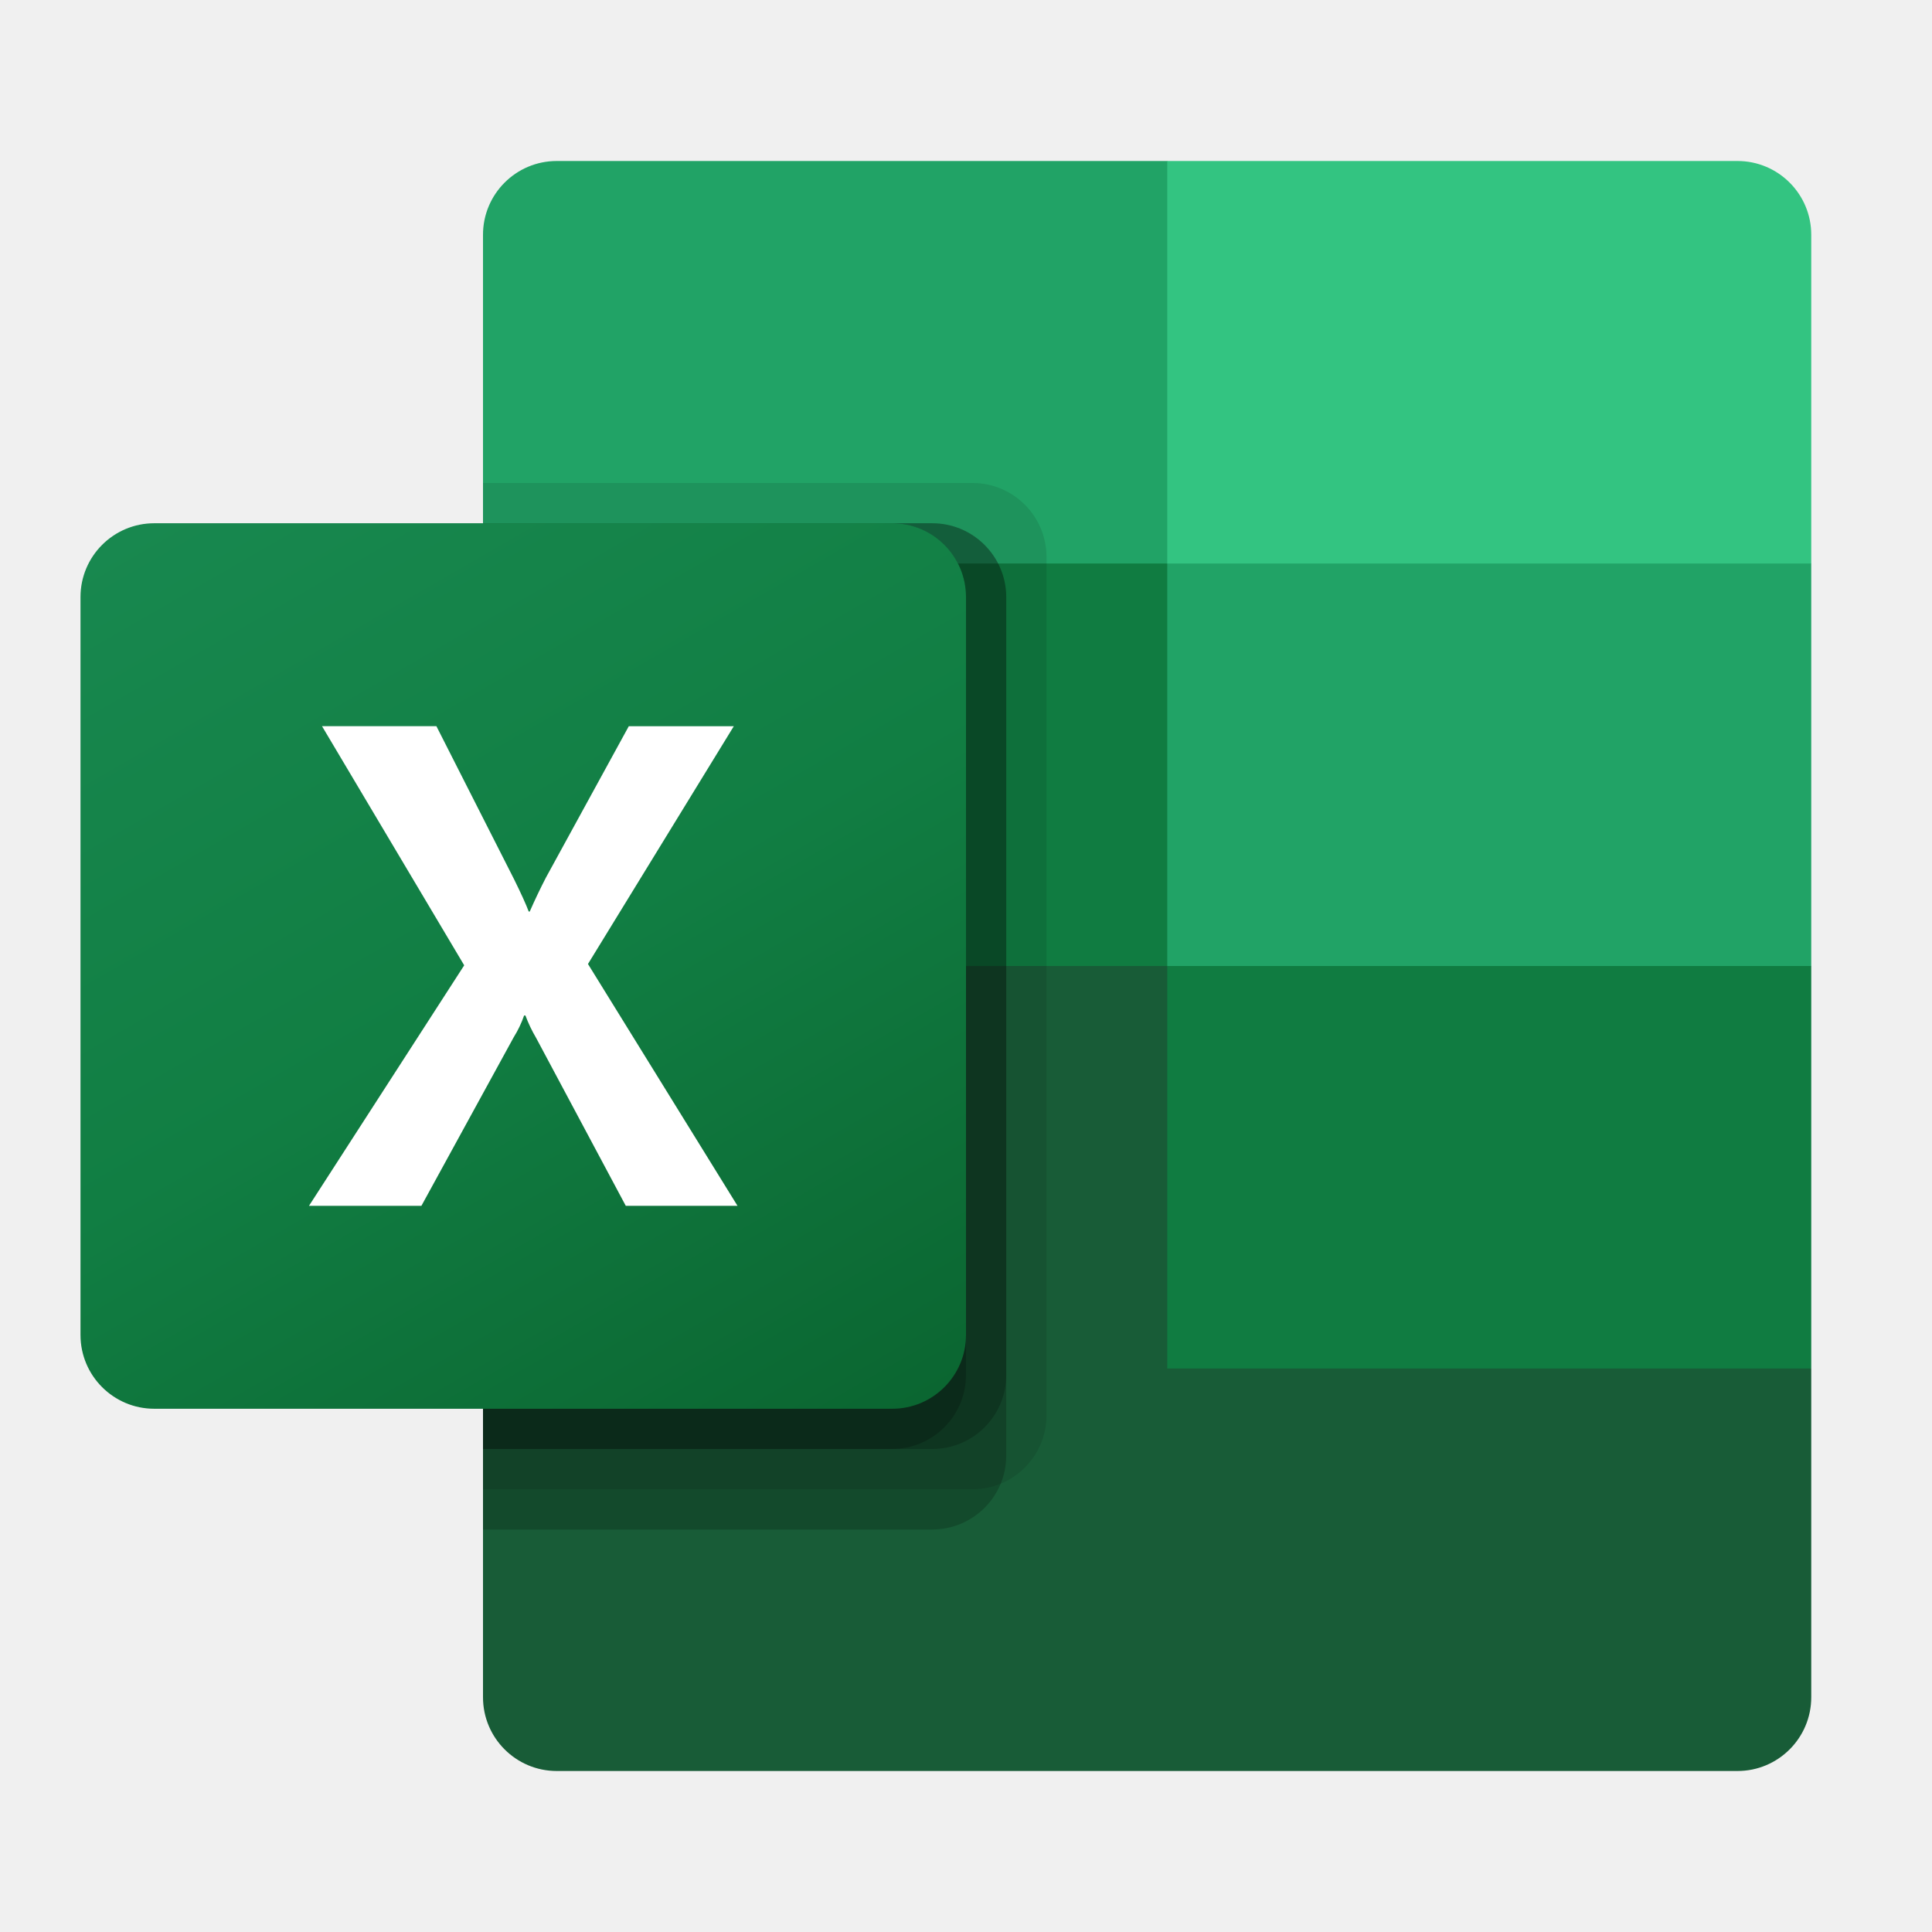
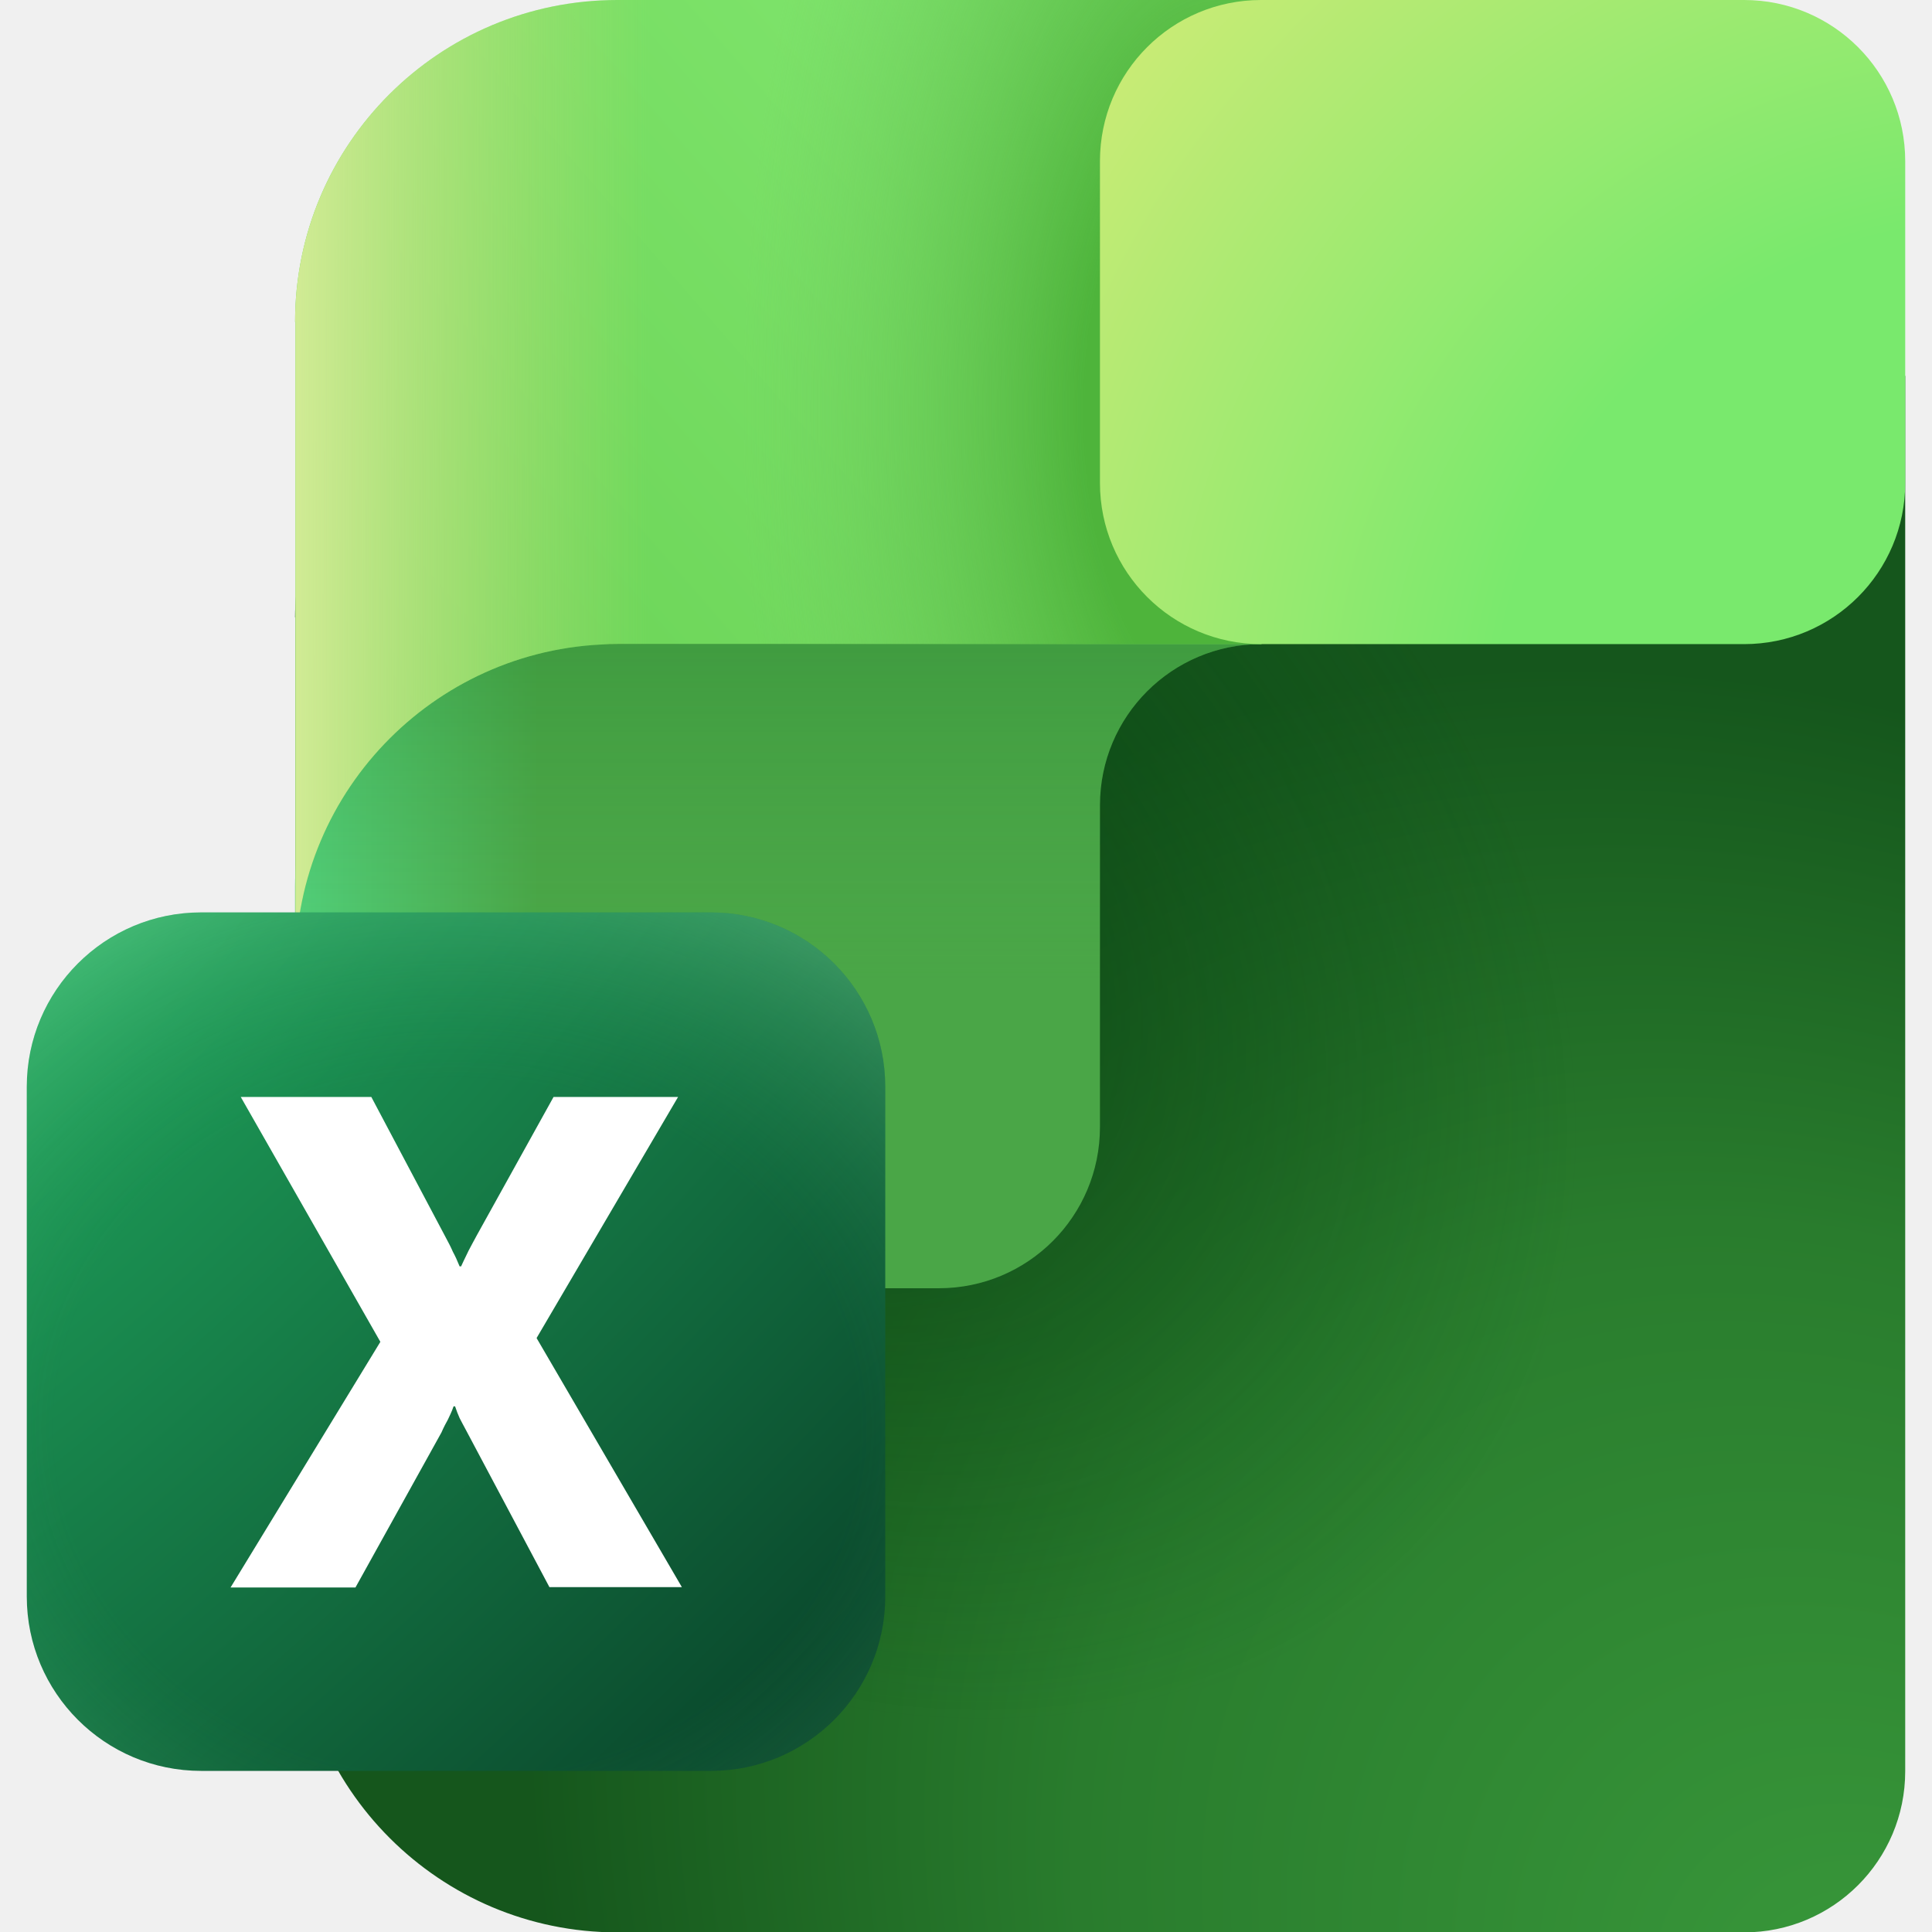
- <svg xmlns="http://www.w3.org/2000/svg" viewBox="0 0 48 48">
-   <defs>
-     <linearGradient id="a" x1="5.822" y1="11.568" x2="20.178" y2="36.432" gradientUnits="userSpaceOnUse">
-       <stop offset="0" stop-color="#18884f" />
-       <stop offset=".5" stop-color="#117e43" />
-       <stop offset="1" stop-color="#0b6631" />
-     </linearGradient>
-   </defs>
-   <path d="M29 23l-17-3v22.167A1.833 1.833 0 0 0 13.833 44h29.334A1.833 1.833 0 0 0 45 42.167V34z" fill="#185c37" />
-   <path d="M29 4H13.833A1.833 1.833 0 0 0 12 5.833V14l17 10 9 3 7-3V14z" fill="#21a366" />
-   <path fill="#107c41" d="M12 14h17v10H12z" />
-   <path fill="none" d="M0 0h48v48H0z" />
-   <path d="M24.167 12H12v25h12.167A1.839 1.839 0 0 0 26 35.167V13.833A1.839 1.839 0 0 0 24.167 12z" opacity=".1" />
-   <path d="M23.167 13H12v25h11.167A1.839 1.839 0 0 0 25 36.167V14.833A1.839 1.839 0 0 0 23.167 13z" opacity=".2" />
-   <path d="M23.167 13H12v23h11.167A1.839 1.839 0 0 0 25 34.167V14.833A1.839 1.839 0 0 0 23.167 13z" opacity=".2" />
-   <path d="M22.167 13H12v23h10.167A1.839 1.839 0 0 0 24 34.167V14.833A1.839 1.839 0 0 0 22.167 13z" opacity=".2" />
-   <rect x="2" y="13" width="22" height="22" rx="1.833" fill="url(#a)" />
-   <path d="M7.677 29.958l3.856-5.975L8 18.041h2.842l1.928 3.8c.178.361.3.629.366.806h.025q.19-.432.4-.839l2.061-3.765h2.609l-3.623 5.907 3.715 6.008h-2.776l-2.227-4.171a3.5 3.5 0 0 1-.266-.557h-.033a2.638 2.638 0 0 1-.258.54l-2.293 4.188z" fill="#fff" />
-   <path d="M43.167 4H29v10h16V5.833A1.833 1.833 0 0 0 43.167 4z" fill="#33c481" />
-   <path fill="#107c41" d="M29 24h16v10H29z" />
+ <svg xmlns="http://www.w3.org/2000/svg" viewBox="0 0 512 512">
+   <radialGradient id="SVGbwT1gbHR" cx="-736.418" cy="787.398" r="14.222" gradientTransform="rotate(46.451 44031.733 -21862.033)scale(-41.1236 31.9082)" gradientUnits="userSpaceOnUse">
+     <stop offset=".065" stop-color="#379539" />
+     <stop offset=".422" stop-color="#297c2d" />
+     <stop offset=".703" stop-color="#15561c" />
+   </radialGradient>
+   <path fill="url(#SVGbwT1gbHR)" d="M78.2 163.6c0-35.3 28.7-64 64-64h362.7v369.8c0 23.6-19.1 42.7-42.7 42.7H163.6c-47.1 0-85.3-38.2-85.3-85.3V163.6z" />
+   <radialGradient id="SVGGTMnrceI" cx="-762.747" cy="777.165" r="14.222" gradientTransform="rotate(44.03 18539.879 -10324.23)scale(-16.661 12.8906)" gradientUnits="userSpaceOnUse">
+     <stop offset="0" stop-color="#073b10" />
+     <stop offset=".992" stop-color="#084a13" stop-opacity="0" />
+   </radialGradient>
+   <path fill="url(#SVGGTMnrceI)" fill-opacity=".7" d="M78.2 163.6c0-35.3 28.7-64 64-64h362.7v369.8c0 23.6-19.1 42.7-42.7 42.7H163.6c-47.1 0-85.3-38.2-85.3-85.3V163.6z" />
+   <linearGradient id="SVGXhLNYdaT" x1="78.222" x2="274.273" y1="215.335" y2="215.335" gradientTransform="matrix(1 0 0 -1 0 514)" gradientUnits="userSpaceOnUse">
+     <stop offset="0" stop-color="#52d17c" />
+     <stop offset=".329" stop-color="#4aa647" />
+   </linearGradient>
+   <path fill="url(#SVGXhLNYdaT)" d="M78.2 234.7c0-35.3 28.7-64 64-64h192c-23.6 0-42.7 19.1-42.7 42.7v85.3c0 23.6-19.1 42.7-42.7 42.7h-85.3c-47.1 0-85.3 38.2-85.3 85.3z" />
+   <linearGradient id="SVGaHx2YdtF" x1="206.222" x2="206.222" y1="343.335" y2="165.517" gradientTransform="matrix(1 0 0 -1 0 514)" gradientUnits="userSpaceOnUse">
+     <stop offset="0" stop-color="#29852f" />
+     <stop offset=".5" stop-color="#4aa647" stop-opacity="0" />
+   </linearGradient>
+   <path fill="url(#SVGaHx2YdtF)" fill-opacity=".3" d="M78.2 234.7c0-35.3 28.7-64 64-64h192c-23.6 0-42.7 19.1-42.7 42.7v85.3c0 23.6-19.1 42.7-42.7 42.7h-85.3c-47.1 0-85.3 38.2-85.3 85.3z" />
+   <linearGradient id="SVG0ARuJmyD" x1="89.567" x2="326.102" y1="304.297" y2="509.448" gradientTransform="matrix(1 0 0 -1 0 514)" gradientUnits="userSpaceOnUse">
+     <stop offset="0" stop-color="#66d052" />
+     <stop offset="1" stop-color="#85e972" />
+   </linearGradient>
+   <path fill="url(#SVG0ARuJmyD)" d="M78.2 85.3C78.2 38.2 116.4 0 163.6 0h170.7v170.7H163.6c-47.1 0-85.3 38.2-85.3 85.3V85.3z" />
+   <radialGradient id="SVGkGBPOeNV" cx="-814.063" cy="816.814" r="14.222" gradientTransform="matrix(-9.0188 0 0 19.094 -7016.886 -15487.255)" gradientUnits="userSpaceOnUse">
+     <stop offset=".292" stop-color="#4eb43b" />
+     <stop offset="1" stop-color="#72cc61" stop-opacity="0" />
+   </radialGradient>
+   <path fill="url(#SVGkGBPOeNV)" d="M78.2 85.3C78.2 38.2 116.4 0 163.6 0h170.7v170.7H163.6c-47.1 0-85.3 38.2-85.3 85.3V85.3z" />
+   <linearGradient id="SVGVUAjgb5K" x1="193.631" x2="78.222" y1="386" y2="386" gradientTransform="matrix(1 0 0 -1 0 514)" gradientUnits="userSpaceOnUse">
+     <stop offset=".184" stop-color="#c0e075" stop-opacity="0" />
+     <stop offset="1" stop-color="#d1eb95" />
+   </linearGradient>
+   <path fill="url(#SVGVUAjgb5K)" d="M78.2 85.3C78.2 38.2 116.4 0 163.6 0h170.7v170.7H163.6c-47.1 0-85.3 38.2-85.3 85.3V85.3z" />
+   <radialGradient id="SVG86hIfcXx" cx="-758.923" cy="815.212" r="14.222" gradientTransform="rotate(218.97 -11081.4 5923.97)scale(21.751 21.6904)" gradientUnits="userSpaceOnUse">
+     <stop offset=".44" stop-color="#79e96d" />
+     <stop offset="1" stop-color="#d0eb76" />
+   </radialGradient>
+   <path fill="url(#SVG86hIfcXx)" d="M462.2 0h-128c-23.6 0-42.7 19.1-42.7 42.7V128c0 23.6 19.1 42.7 42.7 42.7h128c23.6 0 42.7-19.1 42.7-42.7V42.7c0-23.6-19.1-42.7-42.7-42.7" />
+   <radialGradient id="SVGj4kBUbvE" cx="-665.253" cy="799.243" r="14.222" gradientTransform="matrix(16 16 45.5476 -45.5476 -25752.482 47289.465)" gradientUnits="userSpaceOnUse">
+     <stop offset="0" stop-color="#20a85e" />
+     <stop offset=".944" stop-color="#09442a" />
+   </radialGradient>
+   <path fill="url(#SVGj4kBUbvE)" d="M53.3 241.8h135.1c25.5 0 46.2 20.7 46.2 46.2v135.1c0 25.5-20.7 46.2-46.2 46.2H53.3c-25.5 0-46.2-20.7-46.2-46.2V288c0-25.5 20.7-46.2 46.2-46.2" />
+   <radialGradient id="SVGnKh77dwp" cx="-646.865" cy="859.937" r="14.222" gradientTransform="matrix(0 11.2 12.9 0 -10972.3 7623.2)" gradientUnits="userSpaceOnUse">
+     <stop offset=".58" stop-color="#33a662" stop-opacity="0" />
+     <stop offset=".974" stop-color="#98f0b0" />
+   </radialGradient>
+   <path fill="url(#SVGnKh77dwp)" fill-opacity=".3" d="M53.3 241.8h135.1c25.5 0 46.2 20.7 46.2 46.2v135.1c0 25.5-20.7 46.2-46.2 46.2H53.3c-25.5 0-46.2-20.7-46.2-46.2V288c0-25.5 20.7-46.2 46.2-46.2" />
+   <path fill="#fff" d="M180.7 420.6h-35.1l-22-41.4c-.8-1.5-1.4-2.6-1.8-3.4c-.4-.9-.8-1.9-1.2-3.1h-.4c-.5 1.5-1.1 2.6-1.5 3.5c-.5.9-1.1 2-1.7 3.4l-22.8 41.1H61.1l39.7-65.1l-37-64.9h34.6l19.6 37c.8 1.5 1.5 2.8 2 4q.9 1.65 1.8 3.9h.4c.8-1.8 1.5-3.1 2-4.2c.5-1 1.3-2.4 2.2-4.1l20.3-36.6h33l-37.5 63.9z" />
</svg>
